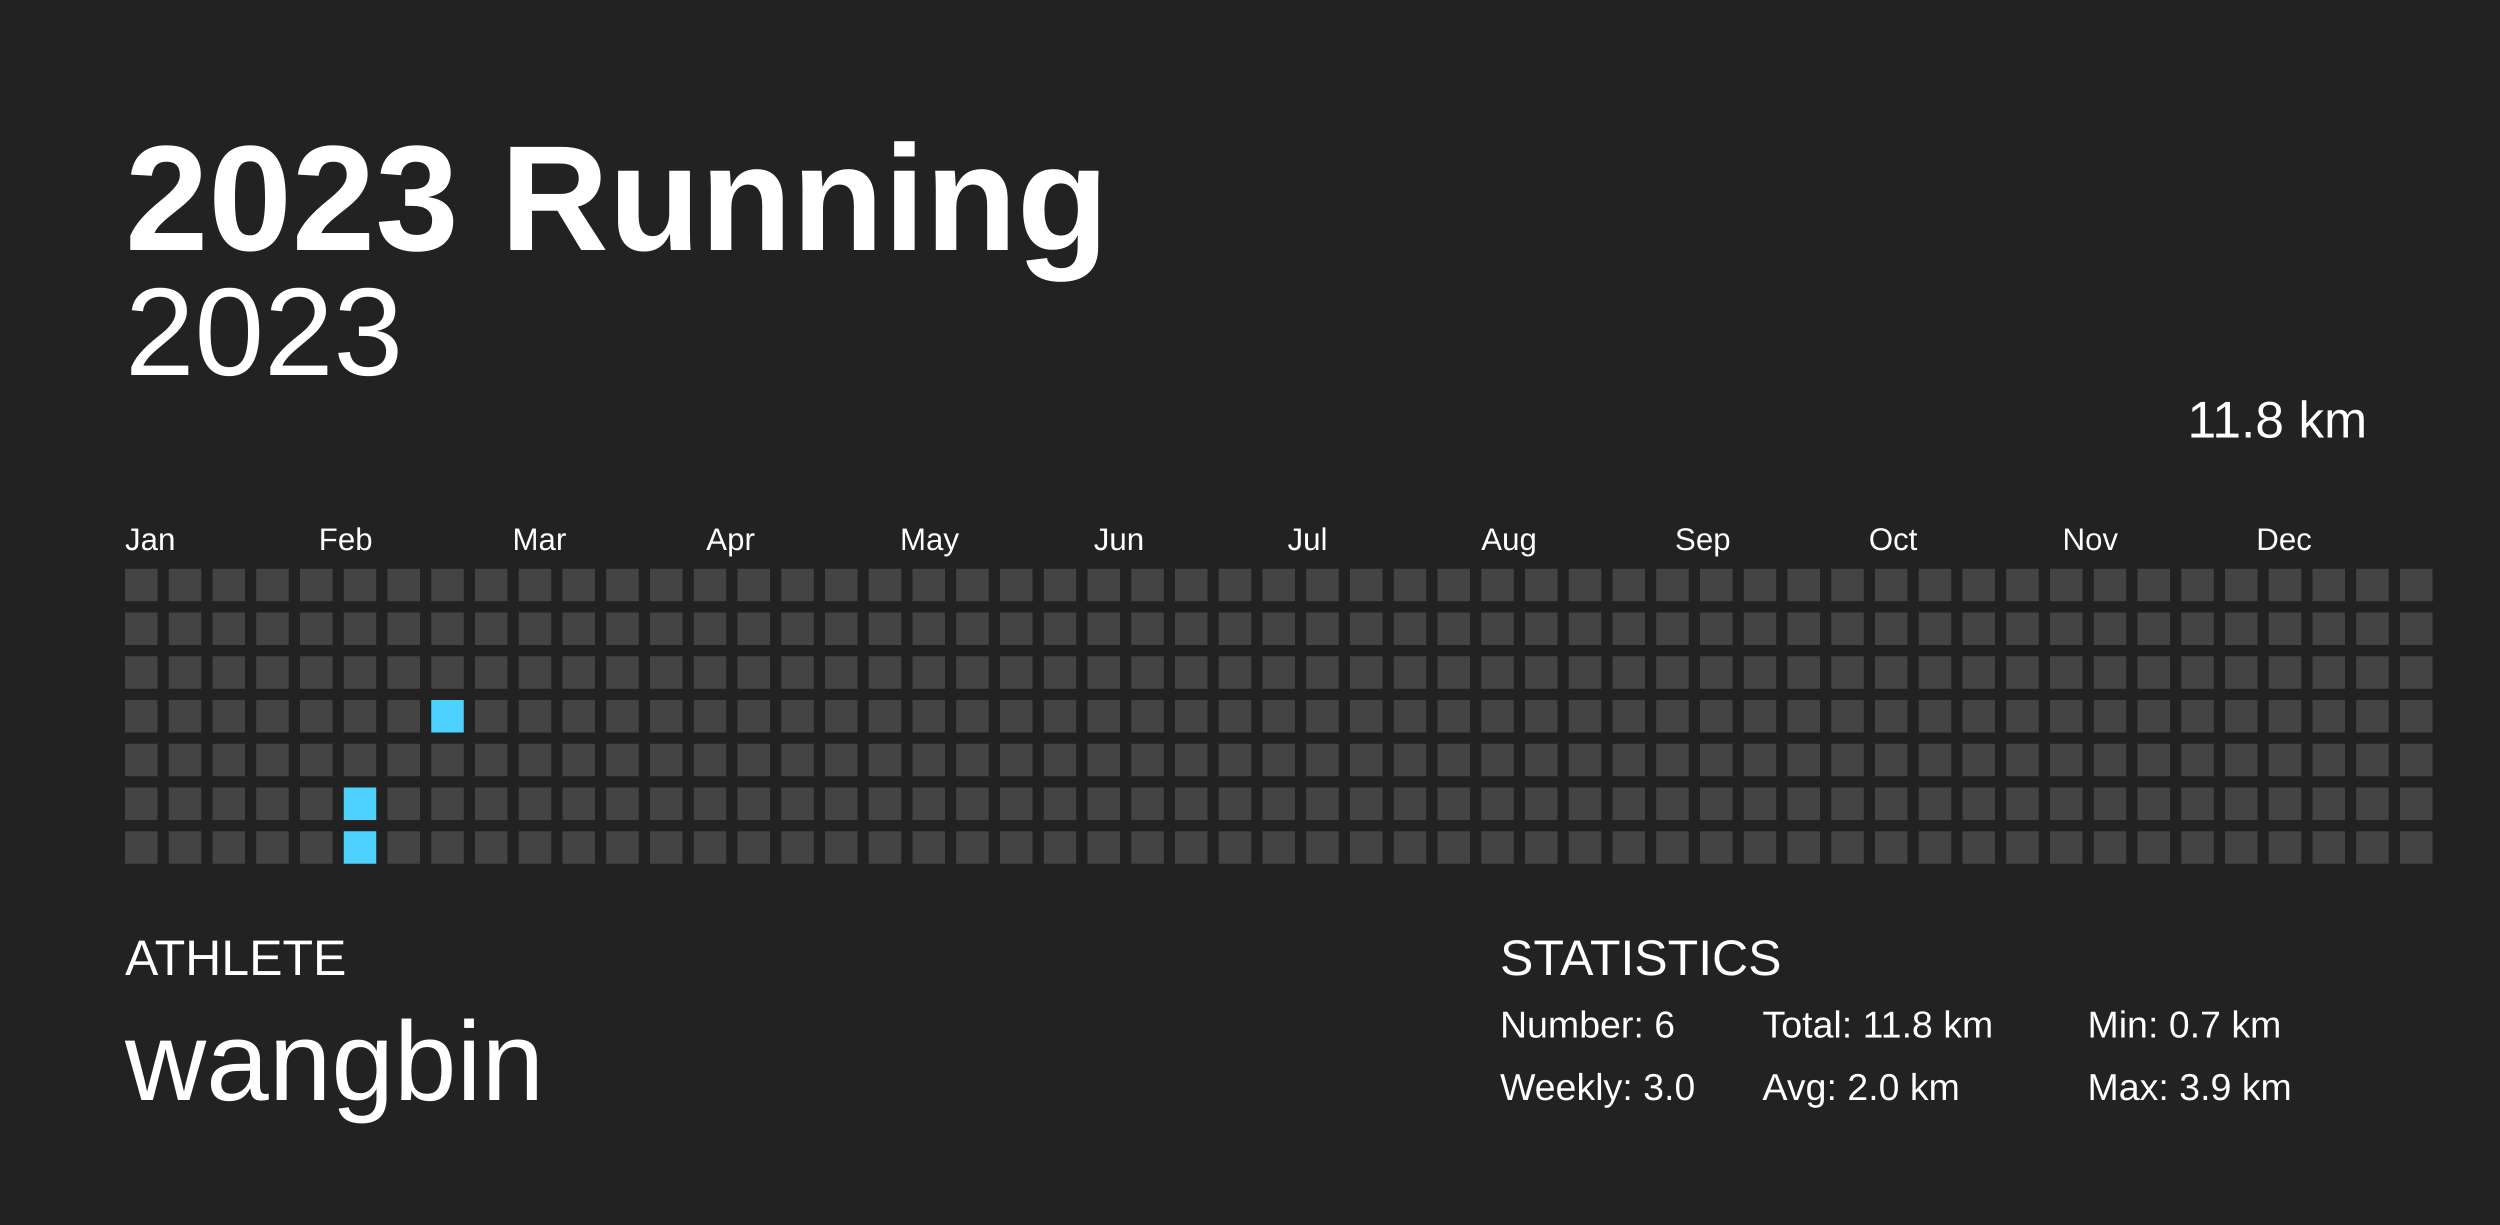
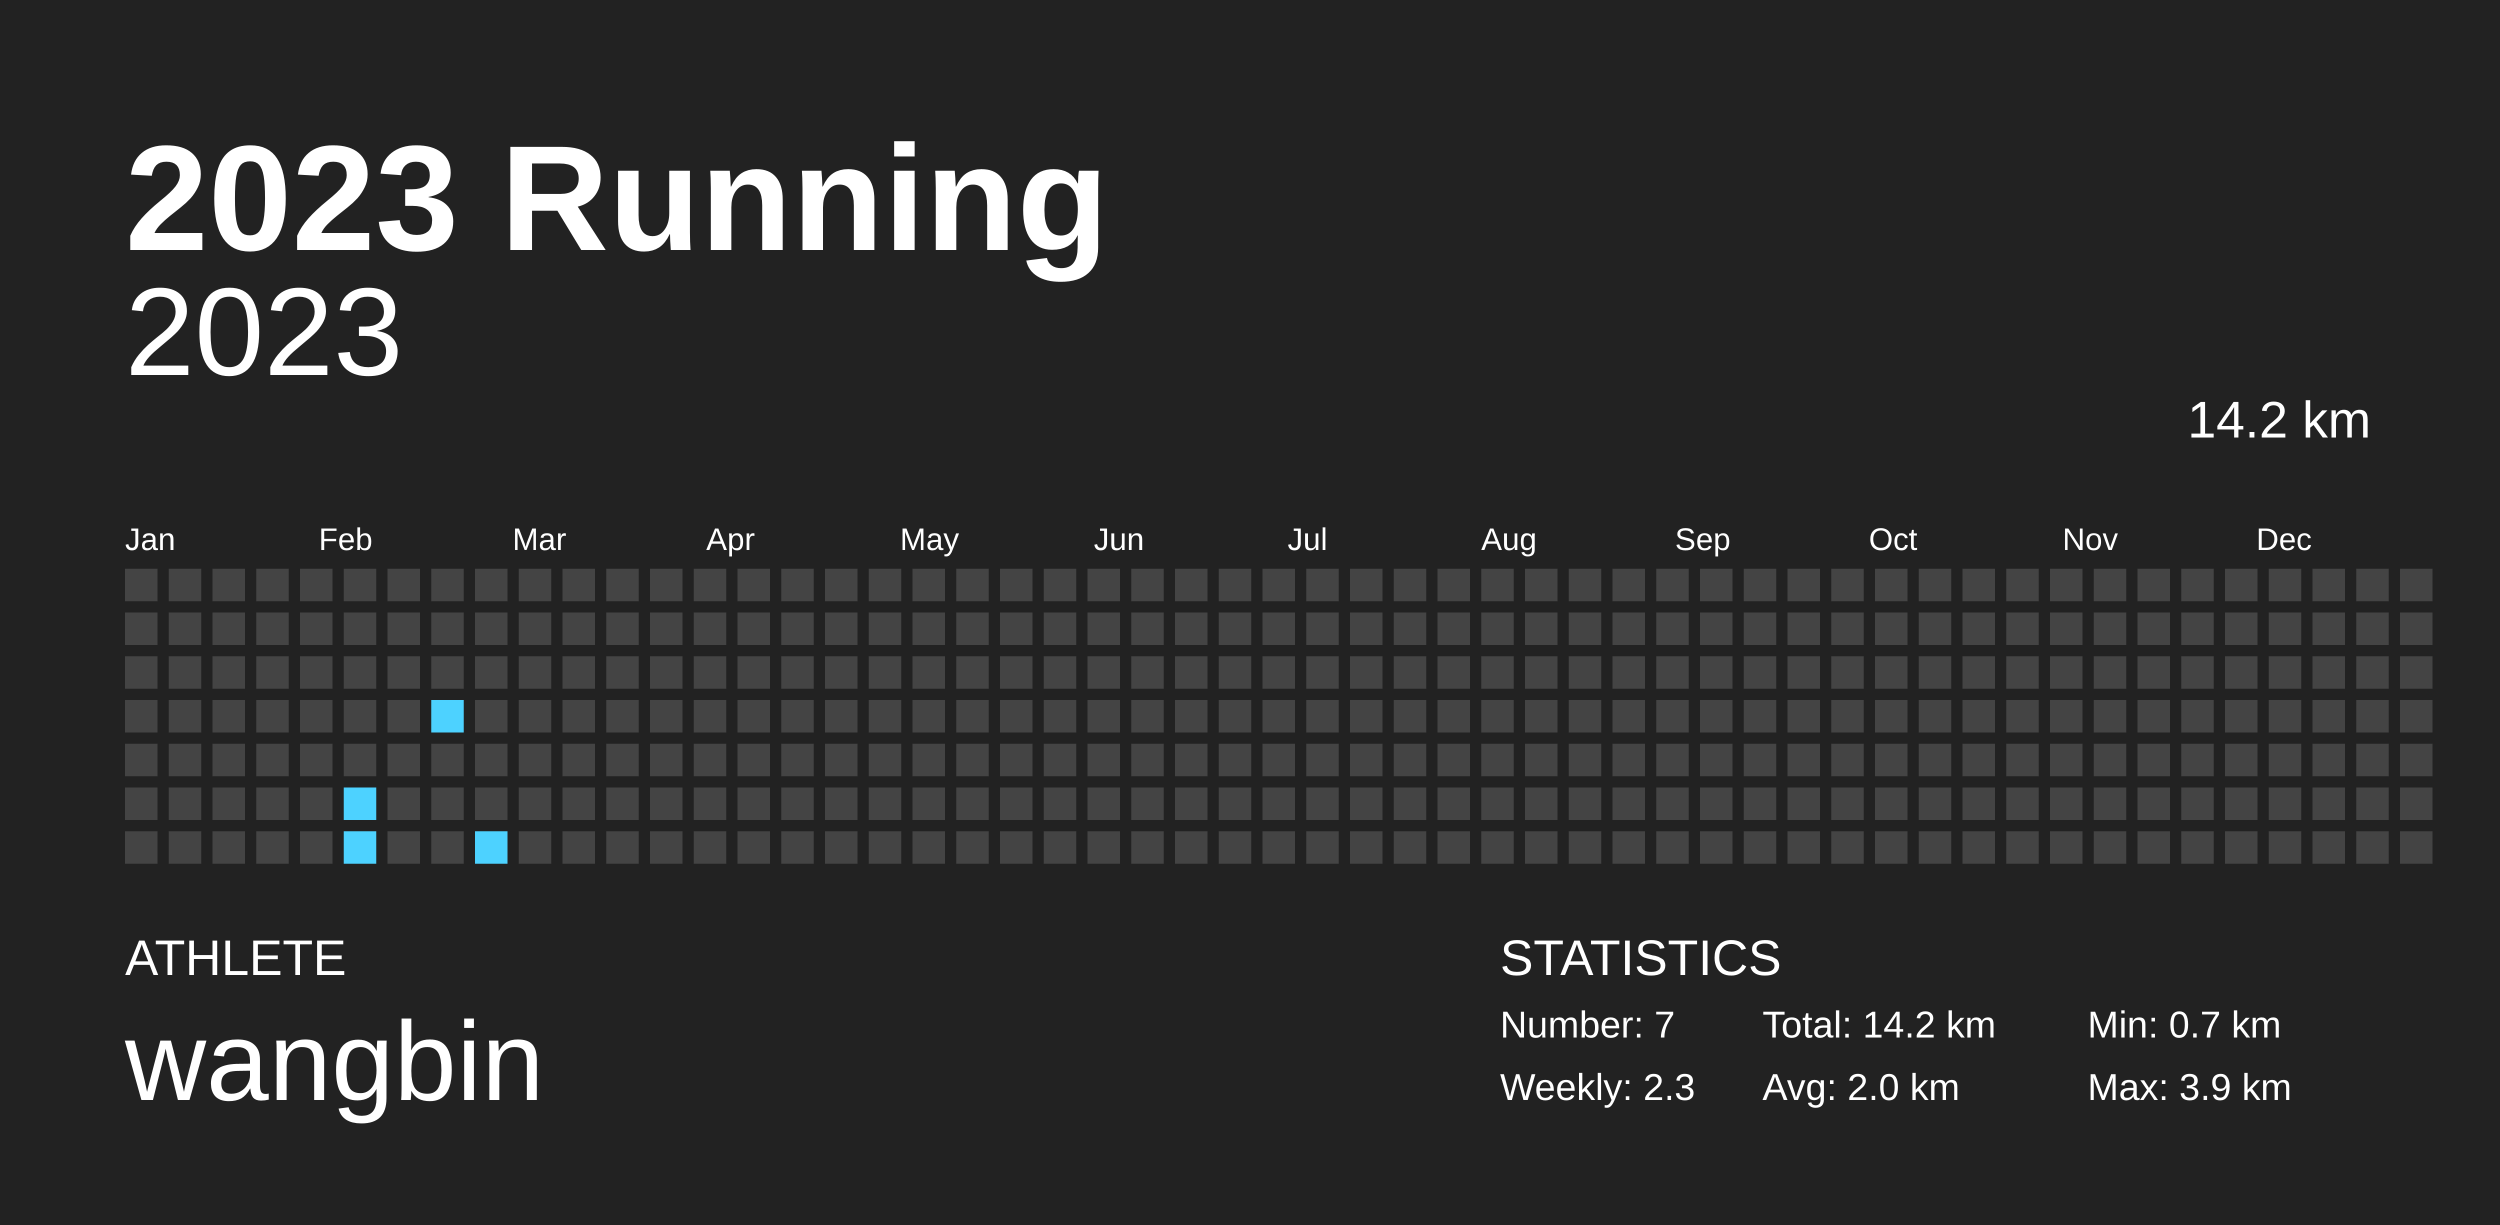
<svg xmlns="http://www.w3.org/2000/svg" baseProfile="full" height="98mm" version="1.1" viewBox="0,0,200,98" width="200mm">
  <defs />
  <rect fill="#222222" height="98" width="200" x="0" y="0" />
  <text fill="#FFFFFF" style="font-size:12px; font-family:Arial; font-weight:bold;" x="10" y="20">2023 Running</text>
  <text fill="#FFFFFF" style="font-size:4px; font-family:Arial" x="10" y="78">ATHLETE</text>
  <text fill="#FFFFFF" style="font-size:9px; font-family:Arial" x="10" y="88">wangbin</text>
  <text fill="#FFFFFF" style="font-size:4px; font-family:Arial" x="120" y="78">STATISTICS</text>
-   <text fill="#FFFFFF" style="font-size:3px; font-family:Arial" x="120" y="83">Number: 6</text>
-   <text fill="#FFFFFF" style="font-size:3px; font-family:Arial" x="120" y="88">Weekly: 3.0</text>
-   <text fill="#FFFFFF" style="font-size:3px; font-family:Arial" x="141" y="83">Total: 11.8 km</text>
+   <text fill="#FFFFFF" style="font-size:3px; font-family:Arial" x="120" y="83">Number: 7</text>
+   <text fill="#FFFFFF" style="font-size:3px; font-family:Arial" x="120" y="88">Weekly: 2.3</text>
+   <text fill="#FFFFFF" style="font-size:3px; font-family:Arial" x="141" y="83">Total: 14.2 km</text>
  <text fill="#FFFFFF" style="font-size:3px; font-family:Arial" x="141" y="88">Avg: 2.0 km</text>
  <text fill="#FFFFFF" style="font-size:3px; font-family:Arial" x="167" y="83">Min: 0.7 km</text>
  <text fill="#FFFFFF" style="font-size:3px; font-family:Arial" x="167" y="88">Max: 3.9 km</text>
  <text alignment-baseline="hanging" fill="#FFFFFF" style="font-size:10.0px; font-family:Arial;" x="10" y="30">2023</text>
-   <text alignment-baseline="hanging" fill="#FFFFFF" style="font-size:4.125px; font-family:Arial;" x="175" y="35">11.8 km</text>
+   <text alignment-baseline="hanging" fill="#FFFFFF" style="font-size:4.125px; font-family:Arial;" x="175" y="35">14.2 km</text>
  <text fill="#FFFFFF" style="font-size:2.5px; font-family:Arial" x="10.0" y="44">Jan</text>
  <text fill="#FFFFFF" style="font-size:2.5px; font-family:Arial" x="25.5" y="44">Feb</text>
  <text fill="#FFFFFF" style="font-size:2.5px; font-family:Arial" x="41.0" y="44">Mar</text>
  <text fill="#FFFFFF" style="font-size:2.5px; font-family:Arial" x="56.5" y="44">Apr</text>
  <text fill="#FFFFFF" style="font-size:2.5px; font-family:Arial" x="72.0" y="44">May</text>
  <text fill="#FFFFFF" style="font-size:2.5px; font-family:Arial" x="87.5" y="44">Jun</text>
  <text fill="#FFFFFF" style="font-size:2.5px; font-family:Arial" x="103.0" y="44">Jul</text>
  <text fill="#FFFFFF" style="font-size:2.5px; font-family:Arial" x="118.5" y="44">Aug</text>
  <text fill="#FFFFFF" style="font-size:2.5px; font-family:Arial" x="134.0" y="44">Sep</text>
  <text fill="#FFFFFF" style="font-size:2.5px; font-family:Arial" x="149.5" y="44">Oct</text>
  <text fill="#FFFFFF" style="font-size:2.5px; font-family:Arial" x="165.0" y="44">Nov</text>
  <text fill="#FFFFFF" style="font-size:2.5px; font-family:Arial" x="180.5" y="44">Dec</text>
  <rect fill="#444444" height="2.6" width="2.6" x="10.0" y="45.5" />
  <rect fill="#444444" height="2.6" width="2.6" x="10.0" y="49.0" />
  <rect fill="#444444" height="2.6" width="2.6" x="10.0" y="52.5" />
  <rect fill="#444444" height="2.6" width="2.6" x="10.0" y="56.0" />
  <rect fill="#444444" height="2.6" width="2.6" x="10.0" y="59.5" />
  <rect fill="#444444" height="2.6" width="2.6" x="10.0" y="63.0" />
  <rect fill="#444444" height="2.6" width="2.6" x="10.0" y="66.5" />
  <rect fill="#444444" height="2.6" width="2.6" x="13.5" y="45.5" />
  <rect fill="#444444" height="2.6" width="2.6" x="13.5" y="49.0" />
  <rect fill="#444444" height="2.6" width="2.6" x="13.5" y="52.5" />
  <rect fill="#444444" height="2.6" width="2.6" x="13.5" y="56.0" />
  <rect fill="#444444" height="2.6" width="2.6" x="13.5" y="59.5" />
  <rect fill="#444444" height="2.6" width="2.6" x="13.5" y="63.0" />
  <rect fill="#444444" height="2.6" width="2.6" x="13.5" y="66.5" />
  <rect fill="#444444" height="2.6" width="2.6" x="17.0" y="45.5" />
  <rect fill="#444444" height="2.6" width="2.6" x="17.0" y="49.0" />
  <rect fill="#444444" height="2.6" width="2.6" x="17.0" y="52.5" />
  <rect fill="#444444" height="2.6" width="2.6" x="17.0" y="56.0" />
  <rect fill="#444444" height="2.6" width="2.6" x="17.0" y="59.5" />
  <rect fill="#444444" height="2.6" width="2.6" x="17.0" y="63.0" />
  <rect fill="#444444" height="2.6" width="2.6" x="17.0" y="66.5" />
  <rect fill="#444444" height="2.6" width="2.6" x="20.5" y="45.5" />
  <rect fill="#444444" height="2.6" width="2.6" x="20.5" y="49.0" />
  <rect fill="#444444" height="2.6" width="2.6" x="20.5" y="52.5" />
  <rect fill="#444444" height="2.6" width="2.6" x="20.5" y="56.0" />
  <rect fill="#444444" height="2.6" width="2.6" x="20.5" y="59.5" />
  <rect fill="#444444" height="2.6" width="2.6" x="20.5" y="63.0" />
  <rect fill="#444444" height="2.6" width="2.6" x="20.5" y="66.5" />
  <rect fill="#444444" height="2.6" width="2.6" x="24.0" y="45.5" />
  <rect fill="#444444" height="2.6" width="2.6" x="24.0" y="49.0" />
  <rect fill="#444444" height="2.6" width="2.6" x="24.0" y="52.5" />
  <rect fill="#444444" height="2.6" width="2.6" x="24.0" y="56.0" />
  <rect fill="#444444" height="2.6" width="2.6" x="24.0" y="59.5" />
  <rect fill="#444444" height="2.6" width="2.6" x="24.0" y="63.0" />
  <rect fill="#444444" height="2.6" width="2.6" x="24.0" y="66.5" />
  <rect fill="#444444" height="2.6" width="2.6" x="27.5" y="45.5" />
  <rect fill="#444444" height="2.6" width="2.6" x="27.5" y="49.0" />
  <rect fill="#444444" height="2.6" width="2.6" x="27.5" y="52.5" />
  <rect fill="#444444" height="2.6" width="2.6" x="27.5" y="56.0" />
  <rect fill="#444444" height="2.6" width="2.6" x="27.5" y="59.5" />
  <rect fill="#4dd2ff" height="2.6" width="2.6" x="27.5" y="63.0" />
  <rect fill="#4dd2ff" height="2.6" width="2.6" x="27.5" y="66.5" />
  <rect fill="#444444" height="2.6" width="2.6" x="31.0" y="45.5" />
  <rect fill="#444444" height="2.6" width="2.6" x="31.0" y="49.0" />
  <rect fill="#444444" height="2.6" width="2.6" x="31.0" y="52.5" />
  <rect fill="#444444" height="2.6" width="2.6" x="31.0" y="56.0" />
  <rect fill="#444444" height="2.6" width="2.6" x="31.0" y="59.5" />
  <rect fill="#444444" height="2.6" width="2.6" x="31.0" y="63.0" />
  <rect fill="#444444" height="2.6" width="2.6" x="31.0" y="66.5" />
  <rect fill="#444444" height="2.6" width="2.6" x="34.5" y="45.5" />
  <rect fill="#444444" height="2.6" width="2.6" x="34.5" y="49.0" />
  <rect fill="#444444" height="2.6" width="2.6" x="34.5" y="52.5" />
  <rect fill="#4dd2ff" height="2.6" width="2.6" x="34.5" y="56.0" />
  <rect fill="#444444" height="2.6" width="2.6" x="34.5" y="59.5" />
  <rect fill="#444444" height="2.6" width="2.6" x="34.5" y="63.0" />
  <rect fill="#444444" height="2.6" width="2.6" x="34.5" y="66.5" />
  <rect fill="#444444" height="2.6" width="2.6" x="38.0" y="45.5" />
  <rect fill="#444444" height="2.6" width="2.6" x="38.0" y="49.0" />
  <rect fill="#444444" height="2.6" width="2.6" x="38.0" y="52.5" />
  <rect fill="#444444" height="2.6" width="2.6" x="38.0" y="56.0" />
  <rect fill="#444444" height="2.6" width="2.6" x="38.0" y="59.5" />
  <rect fill="#444444" height="2.6" width="2.6" x="38.0" y="63.0" />
-   <rect fill="#444444" height="2.6" width="2.6" x="38.0" y="66.5" />
+   <rect fill="#4dd2ff" height="2.6" width="2.6" x="38.0" y="66.5" />
  <rect fill="#444444" height="2.6" width="2.6" x="41.5" y="45.5" />
  <rect fill="#444444" height="2.6" width="2.6" x="41.5" y="49.0" />
  <rect fill="#444444" height="2.6" width="2.6" x="41.5" y="52.5" />
  <rect fill="#444444" height="2.6" width="2.6" x="41.5" y="56.0" />
  <rect fill="#444444" height="2.6" width="2.6" x="41.5" y="59.5" />
  <rect fill="#444444" height="2.6" width="2.6" x="41.5" y="63.0" />
  <rect fill="#444444" height="2.6" width="2.6" x="41.5" y="66.5" />
  <rect fill="#444444" height="2.6" width="2.6" x="45.0" y="45.5" />
  <rect fill="#444444" height="2.6" width="2.6" x="45.0" y="49.0" />
  <rect fill="#444444" height="2.6" width="2.6" x="45.0" y="52.5" />
  <rect fill="#444444" height="2.6" width="2.6" x="45.0" y="56.0" />
  <rect fill="#444444" height="2.6" width="2.6" x="45.0" y="59.5" />
  <rect fill="#444444" height="2.6" width="2.6" x="45.0" y="63.0" />
  <rect fill="#444444" height="2.6" width="2.6" x="45.0" y="66.5" />
  <rect fill="#444444" height="2.6" width="2.6" x="48.5" y="45.5" />
  <rect fill="#444444" height="2.6" width="2.6" x="48.5" y="49.0" />
  <rect fill="#444444" height="2.6" width="2.6" x="48.5" y="52.5" />
  <rect fill="#444444" height="2.6" width="2.6" x="48.5" y="56.0" />
  <rect fill="#444444" height="2.6" width="2.6" x="48.5" y="59.5" />
  <rect fill="#444444" height="2.6" width="2.6" x="48.5" y="63.0" />
  <rect fill="#444444" height="2.6" width="2.6" x="48.5" y="66.5" />
  <rect fill="#444444" height="2.6" width="2.6" x="52.0" y="45.5" />
  <rect fill="#444444" height="2.6" width="2.6" x="52.0" y="49.0" />
  <rect fill="#444444" height="2.6" width="2.6" x="52.0" y="52.5" />
  <rect fill="#444444" height="2.6" width="2.6" x="52.0" y="56.0" />
  <rect fill="#444444" height="2.6" width="2.6" x="52.0" y="59.5" />
  <rect fill="#444444" height="2.6" width="2.6" x="52.0" y="63.0" />
  <rect fill="#444444" height="2.6" width="2.6" x="52.0" y="66.5" />
  <rect fill="#444444" height="2.6" width="2.6" x="55.5" y="45.5" />
  <rect fill="#444444" height="2.6" width="2.6" x="55.5" y="49.0" />
  <rect fill="#444444" height="2.6" width="2.6" x="55.5" y="52.5" />
  <rect fill="#444444" height="2.6" width="2.6" x="55.5" y="56.0" />
  <rect fill="#444444" height="2.6" width="2.6" x="55.5" y="59.5" />
  <rect fill="#444444" height="2.6" width="2.6" x="55.5" y="63.0" />
  <rect fill="#444444" height="2.6" width="2.6" x="55.5" y="66.5" />
  <rect fill="#444444" height="2.6" width="2.6" x="59.0" y="45.5" />
  <rect fill="#444444" height="2.6" width="2.6" x="59.0" y="49.0" />
  <rect fill="#444444" height="2.6" width="2.6" x="59.0" y="52.5" />
  <rect fill="#444444" height="2.6" width="2.6" x="59.0" y="56.0" />
  <rect fill="#444444" height="2.6" width="2.6" x="59.0" y="59.5" />
  <rect fill="#444444" height="2.6" width="2.6" x="59.0" y="63.0" />
  <rect fill="#444444" height="2.6" width="2.6" x="59.0" y="66.5" />
  <rect fill="#444444" height="2.6" width="2.6" x="62.5" y="45.5" />
  <rect fill="#444444" height="2.6" width="2.6" x="62.5" y="49.0" />
  <rect fill="#444444" height="2.6" width="2.6" x="62.5" y="52.5" />
  <rect fill="#444444" height="2.6" width="2.6" x="62.5" y="56.0" />
  <rect fill="#444444" height="2.6" width="2.6" x="62.5" y="59.5" />
  <rect fill="#444444" height="2.6" width="2.6" x="62.5" y="63.0" />
  <rect fill="#444444" height="2.6" width="2.6" x="62.5" y="66.5" />
  <rect fill="#444444" height="2.6" width="2.6" x="66.0" y="45.5" />
  <rect fill="#444444" height="2.6" width="2.6" x="66.0" y="49.0" />
  <rect fill="#444444" height="2.6" width="2.6" x="66.0" y="52.5" />
  <rect fill="#444444" height="2.6" width="2.6" x="66.0" y="56.0" />
  <rect fill="#444444" height="2.6" width="2.6" x="66.0" y="59.5" />
  <rect fill="#444444" height="2.6" width="2.6" x="66.0" y="63.0" />
  <rect fill="#444444" height="2.6" width="2.6" x="66.0" y="66.5" />
  <rect fill="#444444" height="2.6" width="2.6" x="69.5" y="45.5" />
  <rect fill="#444444" height="2.6" width="2.6" x="69.5" y="49.0" />
  <rect fill="#444444" height="2.6" width="2.6" x="69.5" y="52.5" />
  <rect fill="#444444" height="2.6" width="2.6" x="69.5" y="56.0" />
  <rect fill="#444444" height="2.6" width="2.6" x="69.5" y="59.5" />
  <rect fill="#444444" height="2.6" width="2.6" x="69.5" y="63.0" />
  <rect fill="#444444" height="2.6" width="2.6" x="69.5" y="66.5" />
  <rect fill="#444444" height="2.6" width="2.6" x="73.0" y="45.5" />
  <rect fill="#444444" height="2.6" width="2.6" x="73.0" y="49.0" />
  <rect fill="#444444" height="2.6" width="2.6" x="73.0" y="52.5" />
  <rect fill="#444444" height="2.6" width="2.6" x="73.0" y="56.0" />
  <rect fill="#444444" height="2.6" width="2.6" x="73.0" y="59.5" />
  <rect fill="#444444" height="2.6" width="2.6" x="73.0" y="63.0" />
  <rect fill="#444444" height="2.6" width="2.6" x="73.0" y="66.5" />
  <rect fill="#444444" height="2.6" width="2.6" x="76.5" y="45.5" />
  <rect fill="#444444" height="2.6" width="2.6" x="76.5" y="49.0" />
  <rect fill="#444444" height="2.6" width="2.6" x="76.5" y="52.5" />
  <rect fill="#444444" height="2.6" width="2.6" x="76.5" y="56.0" />
  <rect fill="#444444" height="2.6" width="2.6" x="76.5" y="59.5" />
  <rect fill="#444444" height="2.6" width="2.6" x="76.5" y="63.0" />
  <rect fill="#444444" height="2.6" width="2.6" x="76.5" y="66.5" />
  <rect fill="#444444" height="2.6" width="2.6" x="80.0" y="45.5" />
  <rect fill="#444444" height="2.6" width="2.6" x="80.0" y="49.0" />
  <rect fill="#444444" height="2.6" width="2.6" x="80.0" y="52.5" />
  <rect fill="#444444" height="2.6" width="2.6" x="80.0" y="56.0" />
  <rect fill="#444444" height="2.6" width="2.6" x="80.0" y="59.5" />
  <rect fill="#444444" height="2.6" width="2.6" x="80.0" y="63.0" />
  <rect fill="#444444" height="2.6" width="2.6" x="80.0" y="66.5" />
  <rect fill="#444444" height="2.6" width="2.6" x="83.5" y="45.5" />
  <rect fill="#444444" height="2.6" width="2.6" x="83.5" y="49.0" />
  <rect fill="#444444" height="2.6" width="2.6" x="83.5" y="52.5" />
  <rect fill="#444444" height="2.6" width="2.6" x="83.5" y="56.0" />
  <rect fill="#444444" height="2.6" width="2.6" x="83.5" y="59.5" />
  <rect fill="#444444" height="2.6" width="2.6" x="83.5" y="63.0" />
  <rect fill="#444444" height="2.6" width="2.6" x="83.5" y="66.5" />
  <rect fill="#444444" height="2.6" width="2.6" x="87.0" y="45.5" />
  <rect fill="#444444" height="2.6" width="2.6" x="87.0" y="49.0" />
  <rect fill="#444444" height="2.6" width="2.6" x="87.0" y="52.5" />
  <rect fill="#444444" height="2.6" width="2.6" x="87.0" y="56.0" />
  <rect fill="#444444" height="2.6" width="2.6" x="87.0" y="59.5" />
  <rect fill="#444444" height="2.6" width="2.6" x="87.0" y="63.0" />
  <rect fill="#444444" height="2.6" width="2.6" x="87.0" y="66.5" />
  <rect fill="#444444" height="2.6" width="2.6" x="90.5" y="45.5" />
  <rect fill="#444444" height="2.6" width="2.6" x="90.5" y="49.0" />
  <rect fill="#444444" height="2.6" width="2.6" x="90.5" y="52.5" />
  <rect fill="#444444" height="2.6" width="2.6" x="90.5" y="56.0" />
  <rect fill="#444444" height="2.6" width="2.6" x="90.5" y="59.5" />
  <rect fill="#444444" height="2.6" width="2.6" x="90.5" y="63.0" />
  <rect fill="#444444" height="2.6" width="2.6" x="90.5" y="66.5" />
  <rect fill="#444444" height="2.6" width="2.6" x="94.0" y="45.5" />
  <rect fill="#444444" height="2.6" width="2.6" x="94.0" y="49.0" />
  <rect fill="#444444" height="2.6" width="2.6" x="94.0" y="52.5" />
  <rect fill="#444444" height="2.6" width="2.6" x="94.0" y="56.0" />
  <rect fill="#444444" height="2.6" width="2.6" x="94.0" y="59.5" />
  <rect fill="#444444" height="2.6" width="2.6" x="94.0" y="63.0" />
  <rect fill="#444444" height="2.6" width="2.6" x="94.0" y="66.5" />
  <rect fill="#444444" height="2.6" width="2.6" x="97.5" y="45.5" />
  <rect fill="#444444" height="2.6" width="2.6" x="97.5" y="49.0" />
  <rect fill="#444444" height="2.6" width="2.6" x="97.5" y="52.5" />
  <rect fill="#444444" height="2.6" width="2.6" x="97.5" y="56.0" />
  <rect fill="#444444" height="2.6" width="2.6" x="97.5" y="59.5" />
  <rect fill="#444444" height="2.6" width="2.6" x="97.5" y="63.0" />
  <rect fill="#444444" height="2.6" width="2.6" x="97.5" y="66.5" />
  <rect fill="#444444" height="2.6" width="2.6" x="101.0" y="45.5" />
  <rect fill="#444444" height="2.6" width="2.6" x="101.0" y="49.0" />
  <rect fill="#444444" height="2.6" width="2.6" x="101.0" y="52.5" />
  <rect fill="#444444" height="2.6" width="2.6" x="101.0" y="56.0" />
  <rect fill="#444444" height="2.6" width="2.6" x="101.0" y="59.5" />
  <rect fill="#444444" height="2.6" width="2.6" x="101.0" y="63.0" />
  <rect fill="#444444" height="2.6" width="2.6" x="101.0" y="66.5" />
  <rect fill="#444444" height="2.6" width="2.6" x="104.5" y="45.5" />
  <rect fill="#444444" height="2.6" width="2.6" x="104.5" y="49.0" />
  <rect fill="#444444" height="2.6" width="2.6" x="104.5" y="52.5" />
  <rect fill="#444444" height="2.6" width="2.6" x="104.5" y="56.0" />
  <rect fill="#444444" height="2.6" width="2.6" x="104.5" y="59.5" />
  <rect fill="#444444" height="2.6" width="2.6" x="104.5" y="63.0" />
  <rect fill="#444444" height="2.6" width="2.6" x="104.5" y="66.5" />
  <rect fill="#444444" height="2.6" width="2.6" x="108.0" y="45.5" />
  <rect fill="#444444" height="2.6" width="2.6" x="108.0" y="49.0" />
  <rect fill="#444444" height="2.6" width="2.6" x="108.0" y="52.5" />
  <rect fill="#444444" height="2.6" width="2.6" x="108.0" y="56.0" />
  <rect fill="#444444" height="2.6" width="2.6" x="108.0" y="59.5" />
  <rect fill="#444444" height="2.6" width="2.6" x="108.0" y="63.0" />
  <rect fill="#444444" height="2.6" width="2.6" x="108.0" y="66.5" />
  <rect fill="#444444" height="2.6" width="2.6" x="111.5" y="45.5" />
  <rect fill="#444444" height="2.6" width="2.6" x="111.5" y="49.0" />
  <rect fill="#444444" height="2.6" width="2.6" x="111.5" y="52.5" />
  <rect fill="#444444" height="2.6" width="2.6" x="111.5" y="56.0" />
  <rect fill="#444444" height="2.6" width="2.6" x="111.5" y="59.5" />
  <rect fill="#444444" height="2.6" width="2.6" x="111.5" y="63.0" />
  <rect fill="#444444" height="2.6" width="2.6" x="111.5" y="66.5" />
  <rect fill="#444444" height="2.6" width="2.6" x="115.0" y="45.5" />
  <rect fill="#444444" height="2.6" width="2.6" x="115.0" y="49.0" />
  <rect fill="#444444" height="2.6" width="2.6" x="115.0" y="52.5" />
  <rect fill="#444444" height="2.6" width="2.6" x="115.0" y="56.0" />
  <rect fill="#444444" height="2.6" width="2.6" x="115.0" y="59.5" />
  <rect fill="#444444" height="2.6" width="2.6" x="115.0" y="63.0" />
  <rect fill="#444444" height="2.6" width="2.6" x="115.0" y="66.5" />
  <rect fill="#444444" height="2.6" width="2.6" x="118.5" y="45.5" />
  <rect fill="#444444" height="2.6" width="2.6" x="118.5" y="49.0" />
  <rect fill="#444444" height="2.6" width="2.6" x="118.5" y="52.5" />
  <rect fill="#444444" height="2.6" width="2.6" x="118.5" y="56.0" />
  <rect fill="#444444" height="2.6" width="2.6" x="118.5" y="59.5" />
  <rect fill="#444444" height="2.6" width="2.6" x="118.5" y="63.0" />
  <rect fill="#444444" height="2.6" width="2.6" x="118.5" y="66.5" />
  <rect fill="#444444" height="2.6" width="2.6" x="122.0" y="45.5" />
  <rect fill="#444444" height="2.6" width="2.6" x="122.0" y="49.0" />
  <rect fill="#444444" height="2.6" width="2.6" x="122.0" y="52.5" />
  <rect fill="#444444" height="2.6" width="2.6" x="122.0" y="56.0" />
  <rect fill="#444444" height="2.6" width="2.6" x="122.0" y="59.5" />
  <rect fill="#444444" height="2.6" width="2.6" x="122.0" y="63.0" />
  <rect fill="#444444" height="2.6" width="2.6" x="122.0" y="66.5" />
  <rect fill="#444444" height="2.6" width="2.6" x="125.5" y="45.5" />
  <rect fill="#444444" height="2.6" width="2.6" x="125.5" y="49.0" />
  <rect fill="#444444" height="2.6" width="2.6" x="125.5" y="52.5" />
  <rect fill="#444444" height="2.6" width="2.6" x="125.5" y="56.0" />
  <rect fill="#444444" height="2.6" width="2.6" x="125.5" y="59.5" />
  <rect fill="#444444" height="2.6" width="2.6" x="125.5" y="63.0" />
  <rect fill="#444444" height="2.6" width="2.6" x="125.5" y="66.5" />
  <rect fill="#444444" height="2.6" width="2.6" x="129.0" y="45.5" />
  <rect fill="#444444" height="2.6" width="2.6" x="129.0" y="49.0" />
  <rect fill="#444444" height="2.6" width="2.6" x="129.0" y="52.5" />
  <rect fill="#444444" height="2.6" width="2.6" x="129.0" y="56.0" />
  <rect fill="#444444" height="2.6" width="2.6" x="129.0" y="59.5" />
  <rect fill="#444444" height="2.6" width="2.6" x="129.0" y="63.0" />
  <rect fill="#444444" height="2.6" width="2.6" x="129.0" y="66.5" />
  <rect fill="#444444" height="2.6" width="2.6" x="132.5" y="45.5" />
  <rect fill="#444444" height="2.6" width="2.6" x="132.5" y="49.0" />
  <rect fill="#444444" height="2.6" width="2.6" x="132.5" y="52.5" />
  <rect fill="#444444" height="2.6" width="2.6" x="132.5" y="56.0" />
  <rect fill="#444444" height="2.6" width="2.6" x="132.5" y="59.5" />
  <rect fill="#444444" height="2.6" width="2.6" x="132.5" y="63.0" />
  <rect fill="#444444" height="2.6" width="2.6" x="132.5" y="66.5" />
  <rect fill="#444444" height="2.6" width="2.6" x="136.0" y="45.5" />
  <rect fill="#444444" height="2.6" width="2.6" x="136.0" y="49.0" />
  <rect fill="#444444" height="2.6" width="2.6" x="136.0" y="52.5" />
  <rect fill="#444444" height="2.6" width="2.6" x="136.0" y="56.0" />
  <rect fill="#444444" height="2.6" width="2.6" x="136.0" y="59.5" />
  <rect fill="#444444" height="2.6" width="2.6" x="136.0" y="63.0" />
  <rect fill="#444444" height="2.6" width="2.6" x="136.0" y="66.5" />
  <rect fill="#444444" height="2.6" width="2.6" x="139.5" y="45.5" />
  <rect fill="#444444" height="2.6" width="2.6" x="139.5" y="49.0" />
  <rect fill="#444444" height="2.6" width="2.6" x="139.5" y="52.5" />
  <rect fill="#444444" height="2.6" width="2.6" x="139.5" y="56.0" />
  <rect fill="#444444" height="2.6" width="2.6" x="139.5" y="59.5" />
  <rect fill="#444444" height="2.6" width="2.6" x="139.5" y="63.0" />
  <rect fill="#444444" height="2.6" width="2.6" x="139.5" y="66.5" />
  <rect fill="#444444" height="2.6" width="2.6" x="143.0" y="45.5" />
  <rect fill="#444444" height="2.6" width="2.6" x="143.0" y="49.0" />
  <rect fill="#444444" height="2.6" width="2.6" x="143.0" y="52.5" />
  <rect fill="#444444" height="2.6" width="2.6" x="143.0" y="56.0" />
  <rect fill="#444444" height="2.6" width="2.6" x="143.0" y="59.5" />
  <rect fill="#444444" height="2.6" width="2.6" x="143.0" y="63.0" />
  <rect fill="#444444" height="2.6" width="2.6" x="143.0" y="66.5" />
  <rect fill="#444444" height="2.6" width="2.6" x="146.5" y="45.5" />
  <rect fill="#444444" height="2.6" width="2.6" x="146.5" y="49.0" />
  <rect fill="#444444" height="2.6" width="2.6" x="146.5" y="52.5" />
  <rect fill="#444444" height="2.6" width="2.6" x="146.5" y="56.0" />
  <rect fill="#444444" height="2.6" width="2.6" x="146.5" y="59.5" />
  <rect fill="#444444" height="2.6" width="2.6" x="146.5" y="63.0" />
  <rect fill="#444444" height="2.6" width="2.6" x="146.5" y="66.5" />
  <rect fill="#444444" height="2.6" width="2.6" x="150.0" y="45.5" />
  <rect fill="#444444" height="2.6" width="2.6" x="150.0" y="49.0" />
  <rect fill="#444444" height="2.6" width="2.6" x="150.0" y="52.5" />
  <rect fill="#444444" height="2.6" width="2.6" x="150.0" y="56.0" />
  <rect fill="#444444" height="2.6" width="2.6" x="150.0" y="59.5" />
  <rect fill="#444444" height="2.6" width="2.6" x="150.0" y="63.0" />
  <rect fill="#444444" height="2.6" width="2.6" x="150.0" y="66.5" />
  <rect fill="#444444" height="2.6" width="2.6" x="153.5" y="45.5" />
  <rect fill="#444444" height="2.6" width="2.6" x="153.5" y="49.0" />
  <rect fill="#444444" height="2.6" width="2.6" x="153.5" y="52.5" />
  <rect fill="#444444" height="2.6" width="2.6" x="153.5" y="56.0" />
  <rect fill="#444444" height="2.6" width="2.6" x="153.5" y="59.5" />
  <rect fill="#444444" height="2.6" width="2.6" x="153.5" y="63.0" />
  <rect fill="#444444" height="2.6" width="2.6" x="153.5" y="66.5" />
  <rect fill="#444444" height="2.6" width="2.6" x="157.0" y="45.5" />
  <rect fill="#444444" height="2.6" width="2.6" x="157.0" y="49.0" />
  <rect fill="#444444" height="2.6" width="2.6" x="157.0" y="52.5" />
  <rect fill="#444444" height="2.6" width="2.6" x="157.0" y="56.0" />
  <rect fill="#444444" height="2.6" width="2.6" x="157.0" y="59.5" />
  <rect fill="#444444" height="2.6" width="2.6" x="157.0" y="63.0" />
  <rect fill="#444444" height="2.6" width="2.6" x="157.0" y="66.5" />
  <rect fill="#444444" height="2.6" width="2.6" x="160.5" y="45.5" />
  <rect fill="#444444" height="2.6" width="2.6" x="160.5" y="49.0" />
  <rect fill="#444444" height="2.6" width="2.6" x="160.5" y="52.5" />
  <rect fill="#444444" height="2.6" width="2.6" x="160.5" y="56.0" />
  <rect fill="#444444" height="2.6" width="2.6" x="160.5" y="59.5" />
  <rect fill="#444444" height="2.6" width="2.6" x="160.5" y="63.0" />
  <rect fill="#444444" height="2.6" width="2.6" x="160.5" y="66.5" />
  <rect fill="#444444" height="2.6" width="2.6" x="164.0" y="45.5" />
  <rect fill="#444444" height="2.6" width="2.6" x="164.0" y="49.0" />
  <rect fill="#444444" height="2.6" width="2.6" x="164.0" y="52.5" />
  <rect fill="#444444" height="2.6" width="2.6" x="164.0" y="56.0" />
  <rect fill="#444444" height="2.6" width="2.6" x="164.0" y="59.5" />
  <rect fill="#444444" height="2.6" width="2.6" x="164.0" y="63.0" />
  <rect fill="#444444" height="2.6" width="2.6" x="164.0" y="66.5" />
  <rect fill="#444444" height="2.6" width="2.6" x="167.5" y="45.5" />
  <rect fill="#444444" height="2.6" width="2.6" x="167.5" y="49.0" />
  <rect fill="#444444" height="2.6" width="2.6" x="167.5" y="52.5" />
  <rect fill="#444444" height="2.6" width="2.6" x="167.5" y="56.0" />
  <rect fill="#444444" height="2.6" width="2.6" x="167.5" y="59.5" />
  <rect fill="#444444" height="2.6" width="2.6" x="167.5" y="63.0" />
  <rect fill="#444444" height="2.6" width="2.6" x="167.5" y="66.5" />
  <rect fill="#444444" height="2.6" width="2.6" x="171.0" y="45.5" />
  <rect fill="#444444" height="2.6" width="2.6" x="171.0" y="49.0" />
  <rect fill="#444444" height="2.6" width="2.6" x="171.0" y="52.5" />
  <rect fill="#444444" height="2.6" width="2.6" x="171.0" y="56.0" />
  <rect fill="#444444" height="2.6" width="2.6" x="171.0" y="59.5" />
  <rect fill="#444444" height="2.6" width="2.6" x="171.0" y="63.0" />
  <rect fill="#444444" height="2.6" width="2.6" x="171.0" y="66.5" />
  <rect fill="#444444" height="2.6" width="2.6" x="174.5" y="45.5" />
  <rect fill="#444444" height="2.6" width="2.6" x="174.5" y="49.0" />
  <rect fill="#444444" height="2.6" width="2.6" x="174.5" y="52.5" />
  <rect fill="#444444" height="2.6" width="2.6" x="174.5" y="56.0" />
  <rect fill="#444444" height="2.6" width="2.6" x="174.5" y="59.5" />
  <rect fill="#444444" height="2.6" width="2.6" x="174.5" y="63.0" />
  <rect fill="#444444" height="2.6" width="2.6" x="174.5" y="66.5" />
  <rect fill="#444444" height="2.6" width="2.6" x="178.0" y="45.5" />
  <rect fill="#444444" height="2.6" width="2.6" x="178.0" y="49.0" />
  <rect fill="#444444" height="2.6" width="2.6" x="178.0" y="52.5" />
  <rect fill="#444444" height="2.6" width="2.6" x="178.0" y="56.0" />
  <rect fill="#444444" height="2.6" width="2.6" x="178.0" y="59.5" />
  <rect fill="#444444" height="2.6" width="2.6" x="178.0" y="63.0" />
  <rect fill="#444444" height="2.6" width="2.6" x="178.0" y="66.5" />
  <rect fill="#444444" height="2.6" width="2.6" x="181.5" y="45.5" />
  <rect fill="#444444" height="2.6" width="2.6" x="181.5" y="49.0" />
  <rect fill="#444444" height="2.6" width="2.6" x="181.5" y="52.5" />
  <rect fill="#444444" height="2.6" width="2.6" x="181.5" y="56.0" />
  <rect fill="#444444" height="2.6" width="2.6" x="181.5" y="59.5" />
  <rect fill="#444444" height="2.6" width="2.6" x="181.5" y="63.0" />
  <rect fill="#444444" height="2.6" width="2.6" x="181.5" y="66.5" />
  <rect fill="#444444" height="2.6" width="2.6" x="185.0" y="45.5" />
  <rect fill="#444444" height="2.6" width="2.6" x="185.0" y="49.0" />
  <rect fill="#444444" height="2.6" width="2.6" x="185.0" y="52.5" />
  <rect fill="#444444" height="2.6" width="2.6" x="185.0" y="56.0" />
  <rect fill="#444444" height="2.6" width="2.6" x="185.0" y="59.5" />
  <rect fill="#444444" height="2.6" width="2.6" x="185.0" y="63.0" />
  <rect fill="#444444" height="2.6" width="2.6" x="185.0" y="66.5" />
  <rect fill="#444444" height="2.6" width="2.6" x="188.5" y="45.5" />
  <rect fill="#444444" height="2.6" width="2.6" x="188.5" y="49.0" />
  <rect fill="#444444" height="2.6" width="2.6" x="188.5" y="52.5" />
  <rect fill="#444444" height="2.6" width="2.6" x="188.5" y="56.0" />
  <rect fill="#444444" height="2.6" width="2.6" x="188.5" y="59.5" />
  <rect fill="#444444" height="2.6" width="2.6" x="188.5" y="63.0" />
  <rect fill="#444444" height="2.6" width="2.6" x="188.5" y="66.5" />
  <rect fill="#444444" height="2.6" width="2.6" x="192.0" y="45.5" />
  <rect fill="#444444" height="2.6" width="2.6" x="192.0" y="49.0" />
  <rect fill="#444444" height="2.6" width="2.6" x="192.0" y="52.5" />
  <rect fill="#444444" height="2.6" width="2.6" x="192.0" y="56.0" />
  <rect fill="#444444" height="2.6" width="2.6" x="192.0" y="59.5" />
  <rect fill="#444444" height="2.6" width="2.6" x="192.0" y="63.0" />
  <rect fill="#444444" height="2.6" width="2.6" x="192.0" y="66.5" />
</svg>
